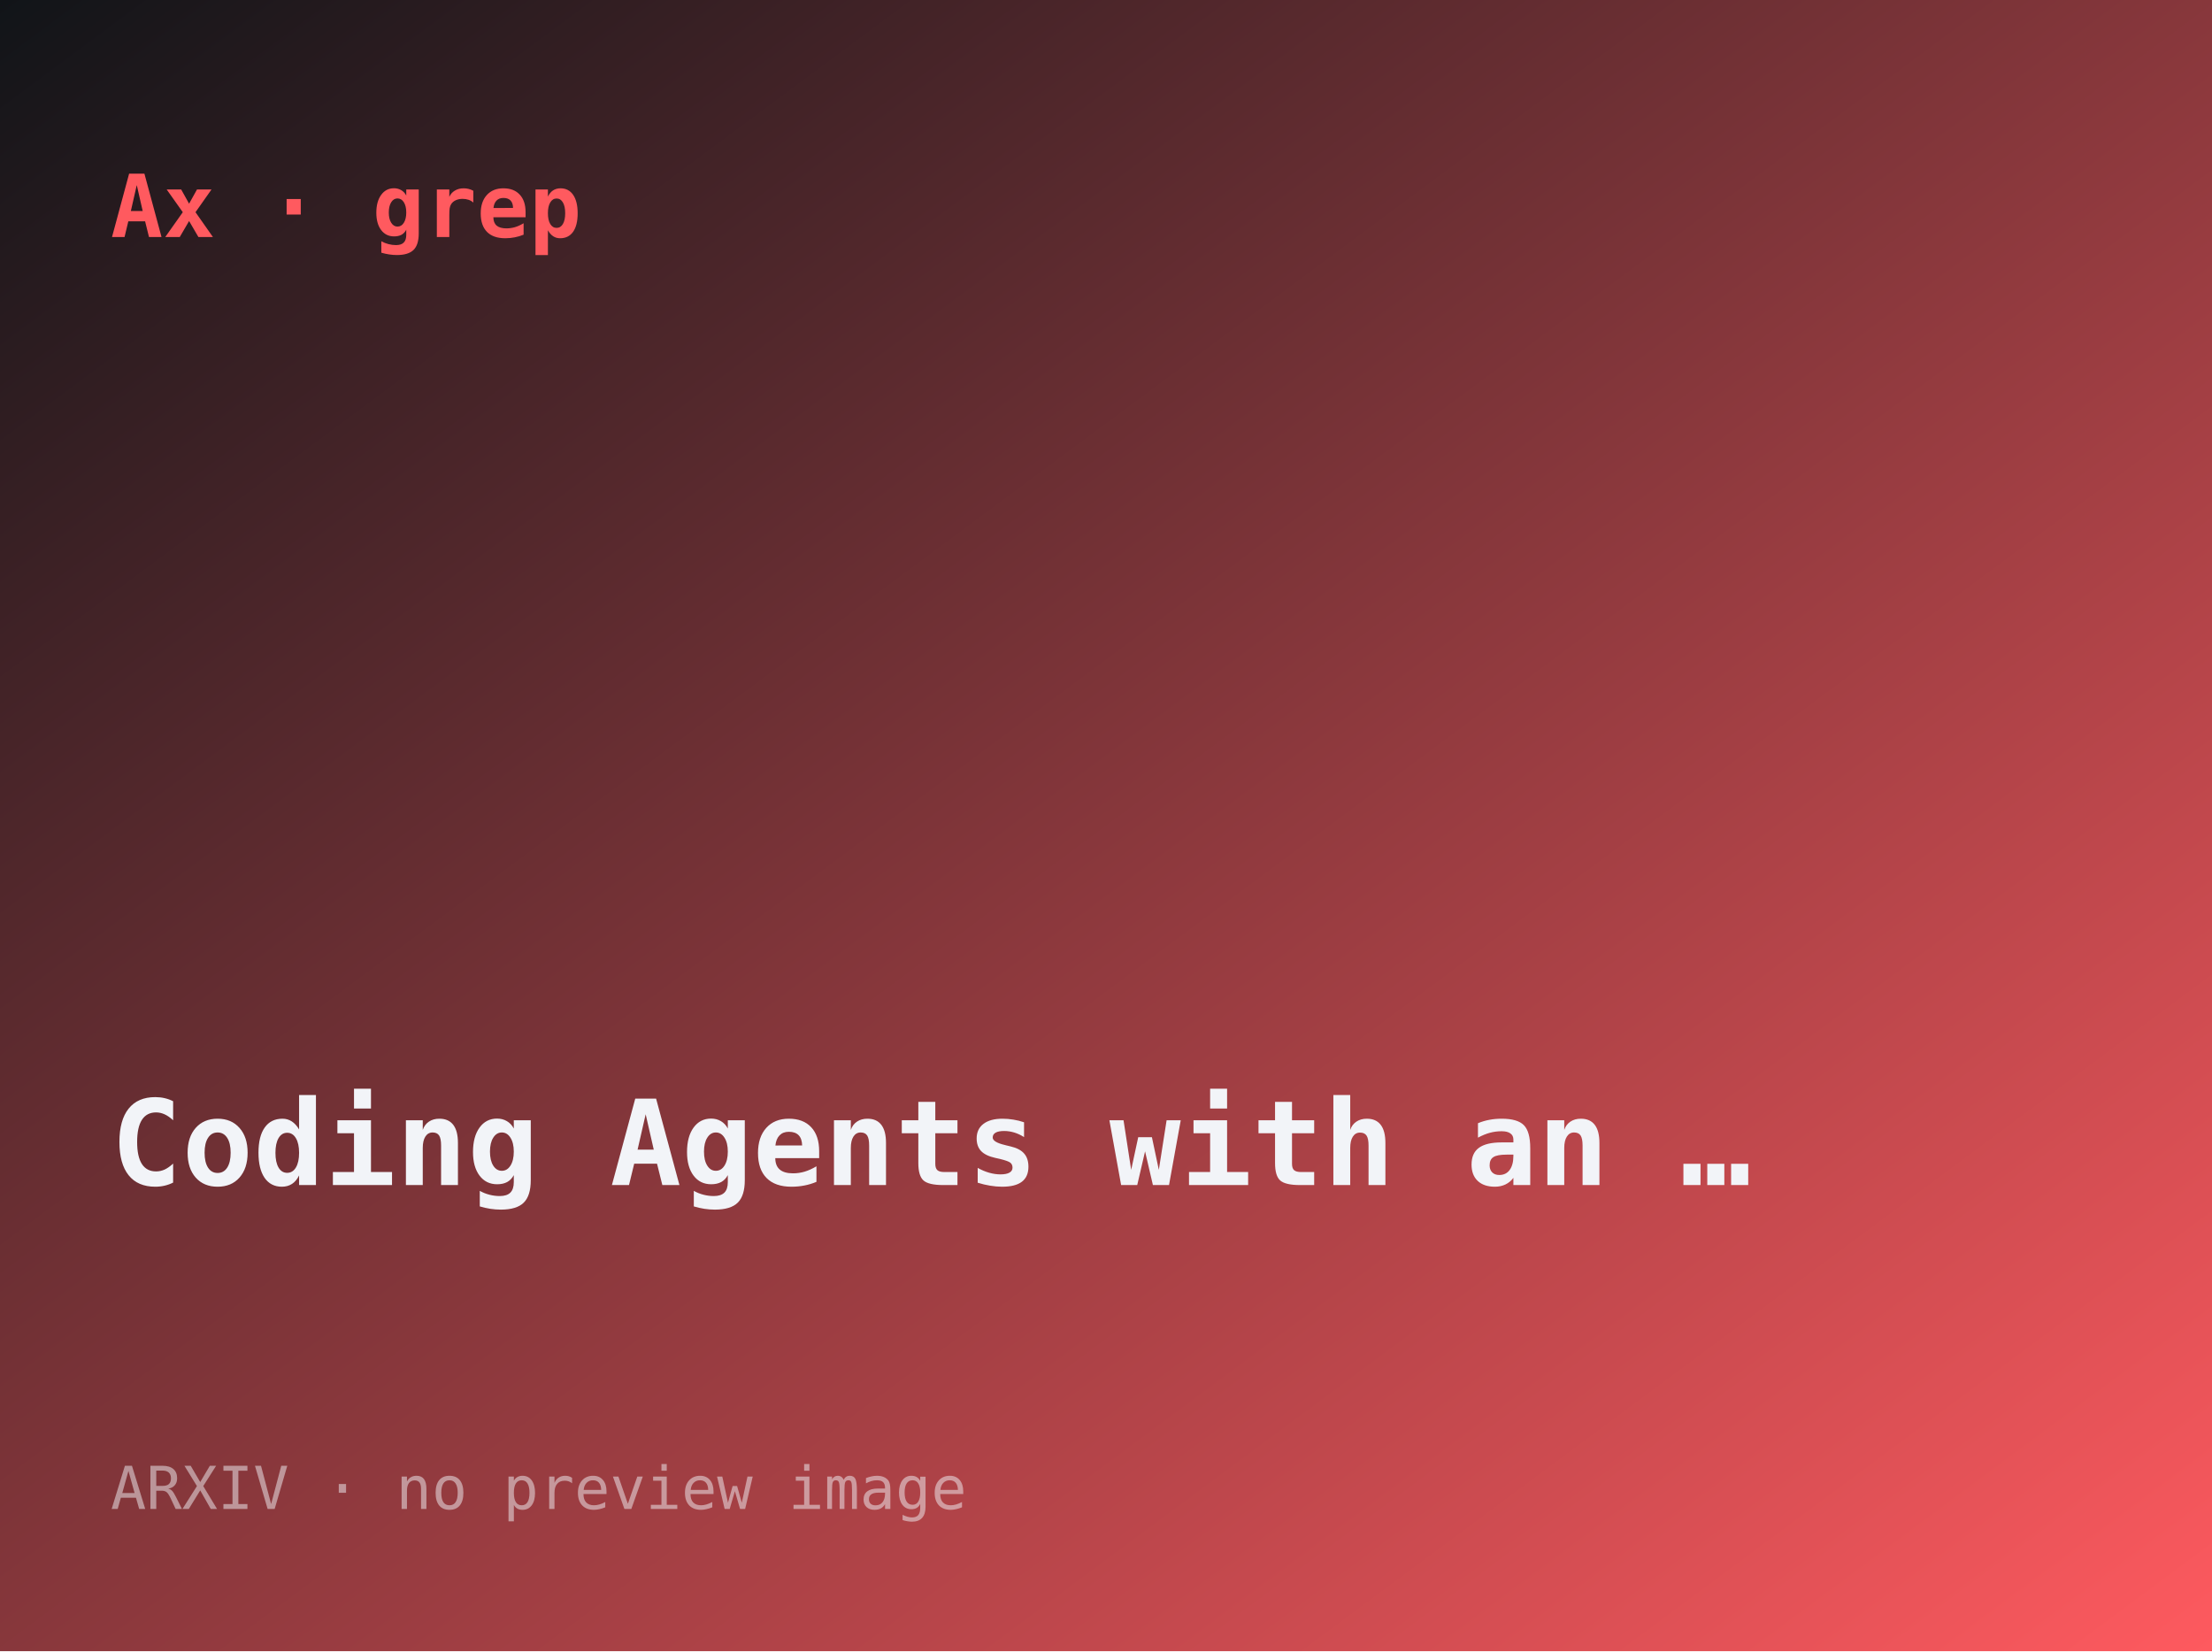
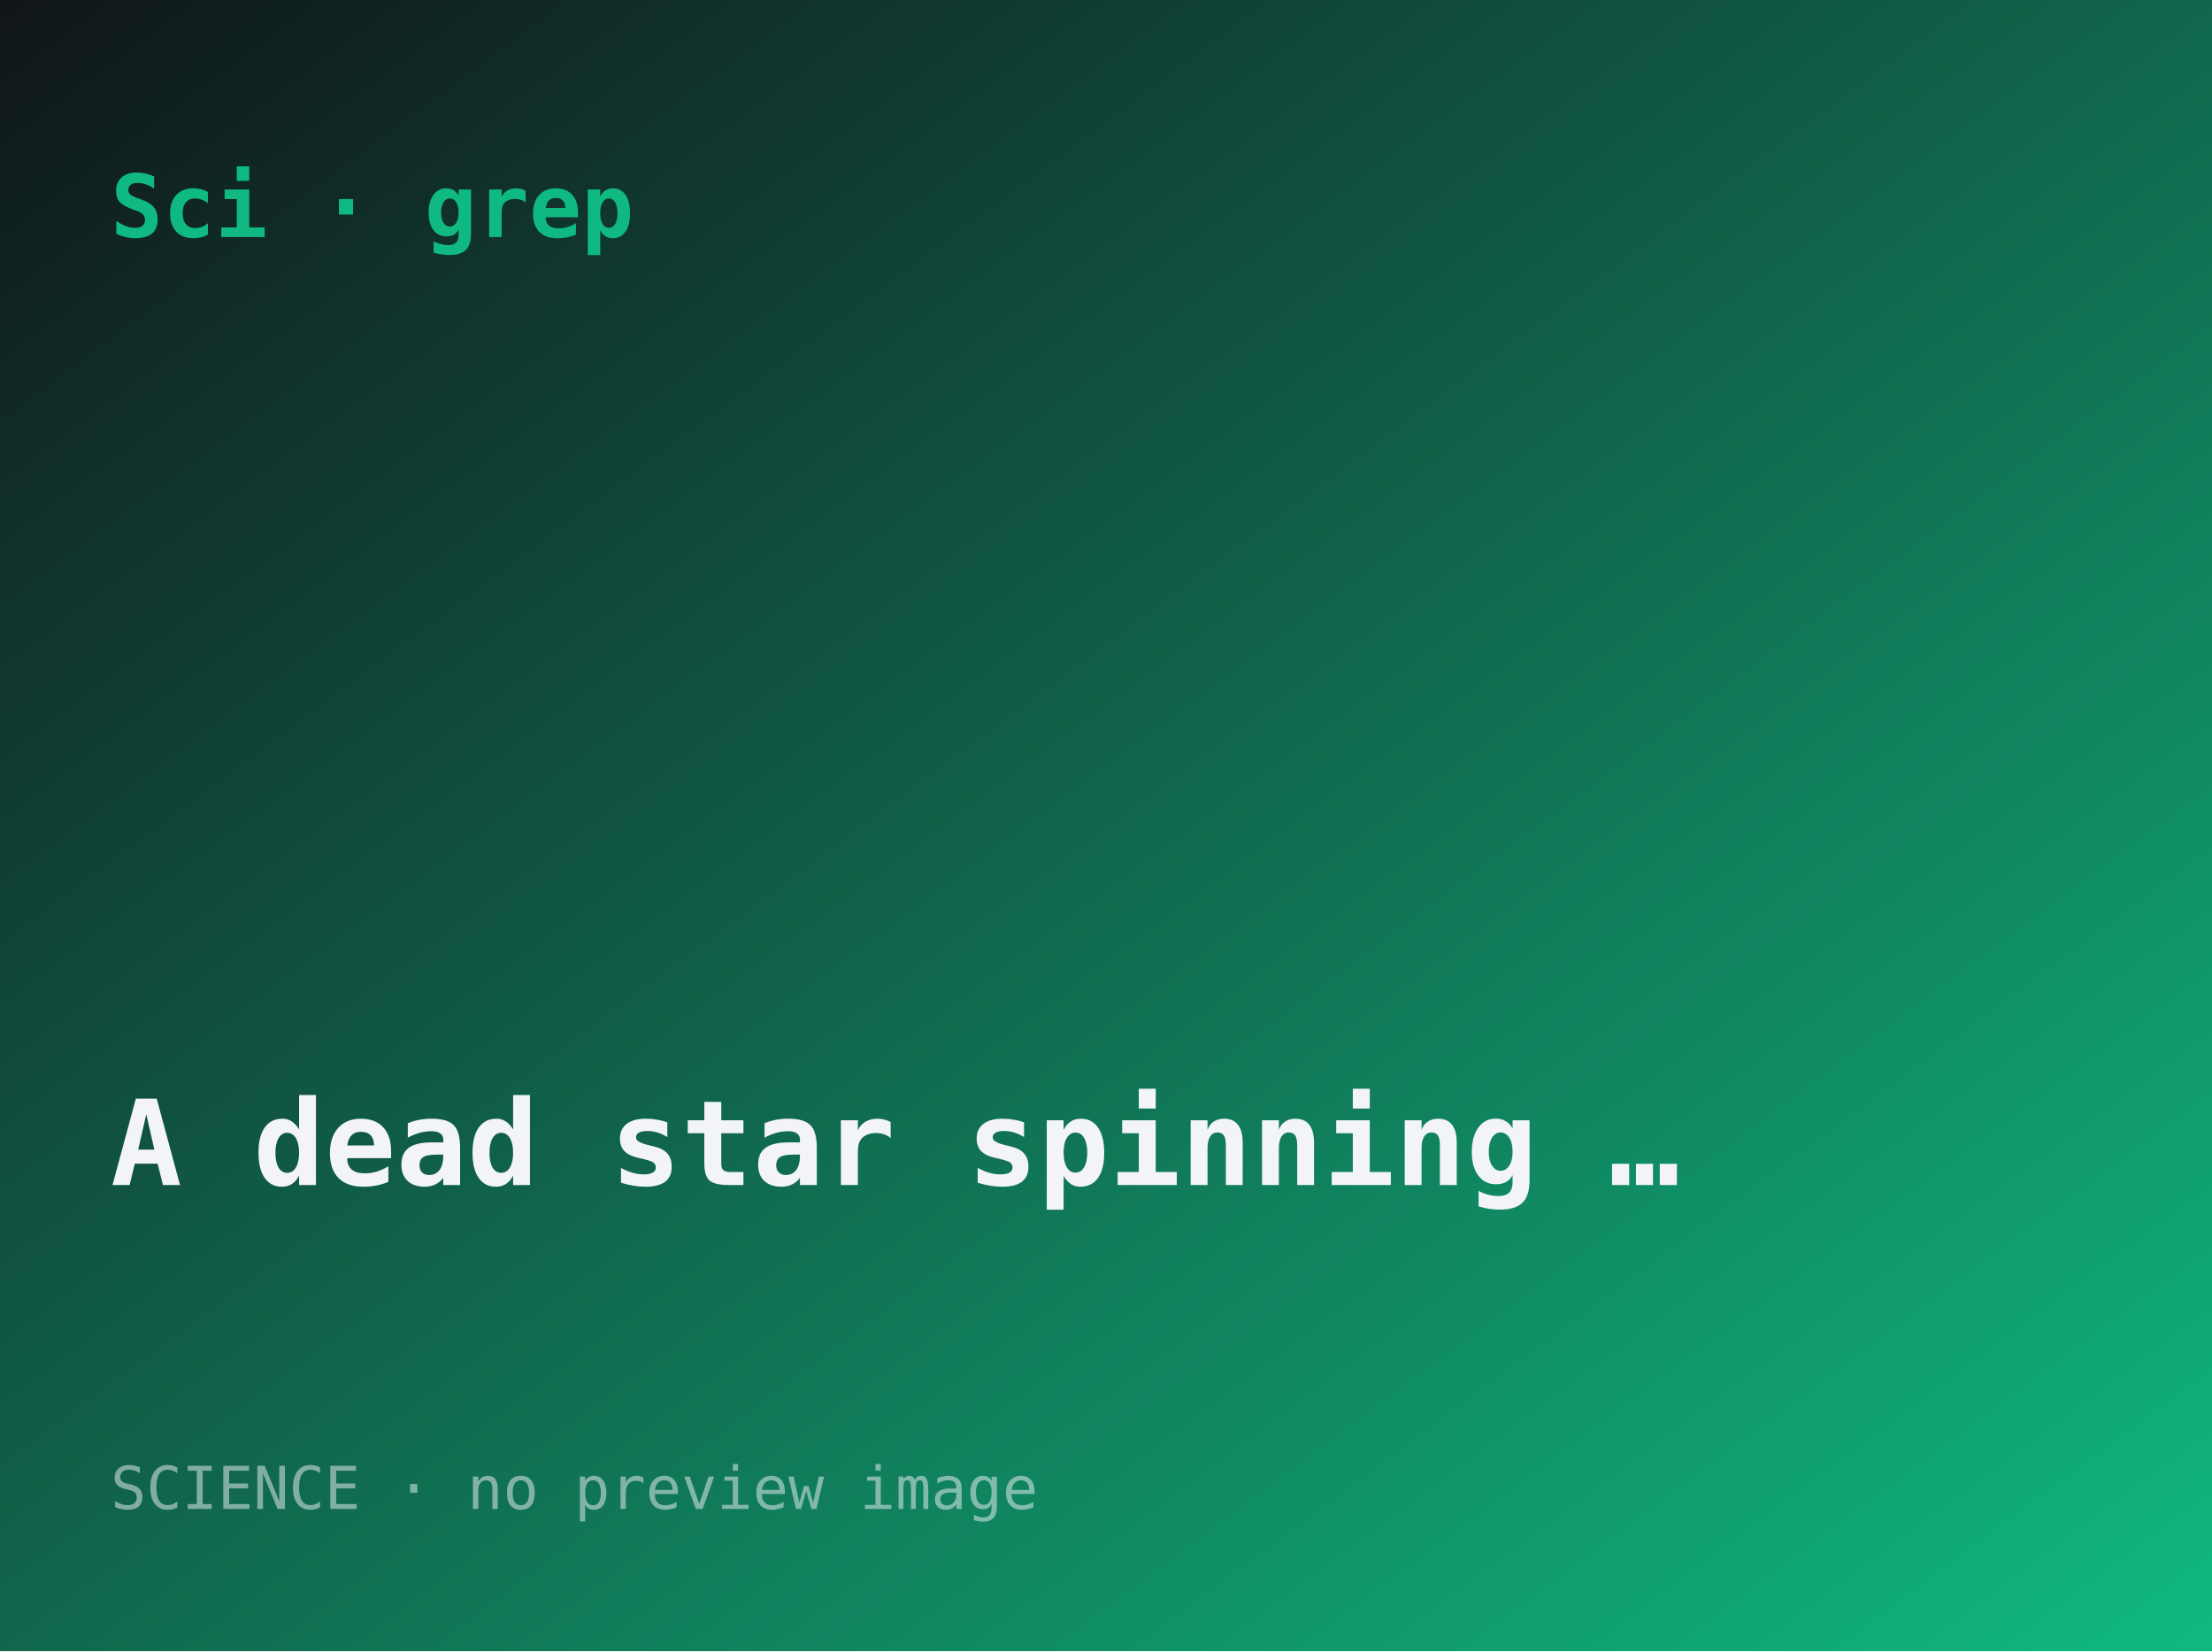
- <svg xmlns="http://www.w3.org/2000/svg" width="560" height="418" viewBox="0 0 560 418" role="img" aria-label="Coding Agents with an Obstacle-Aware Harness for Safe Robot Manipulation">
+ <svg xmlns="http://www.w3.org/2000/svg" width="560" height="418" viewBox="0 0 560 418" role="img" aria-label="A dead star spinning every 8 minutes pulses radio waves beside a Sun-like compan">
  <defs>
    <linearGradient id="g" x1="0" y1="0" x2="1" y2="1">
      <stop offset="0" stop-color="#101418" />
-       <stop offset="1" stop-color="#ff5a5f" />
+       <stop offset="1" stop-color="#10b981" />
    </linearGradient>
  </defs>
  <rect width="560" height="418" fill="url(#g)" />
-   <text x="28" y="60" font-family="ui-monospace,monospace" font-size="22" fill="#ff5a5f" font-weight="700">Ax · grep</text>
-   <text x="28" y="300" font-family="ui-monospace,monospace" font-size="30" fill="#f2f4f8" font-weight="600">Coding Agents with an …</text>
-   <text x="28" y="382" font-family="ui-monospace,monospace" font-size="15" fill="rgba(242,244,248,.5)">ARXIV · no preview image</text>
+   <text x="28" y="60" font-family="ui-monospace,monospace" font-size="22" fill="#10b981" font-weight="700">Sci · grep</text>
+   <text x="28" y="300" font-family="ui-monospace,monospace" font-size="30" fill="#f2f4f8" font-weight="600">A dead star spinning …</text>
+   <text x="28" y="382" font-family="ui-monospace,monospace" font-size="15" fill="rgba(242,244,248,.5)">SCIENCE · no preview image</text>
</svg>
